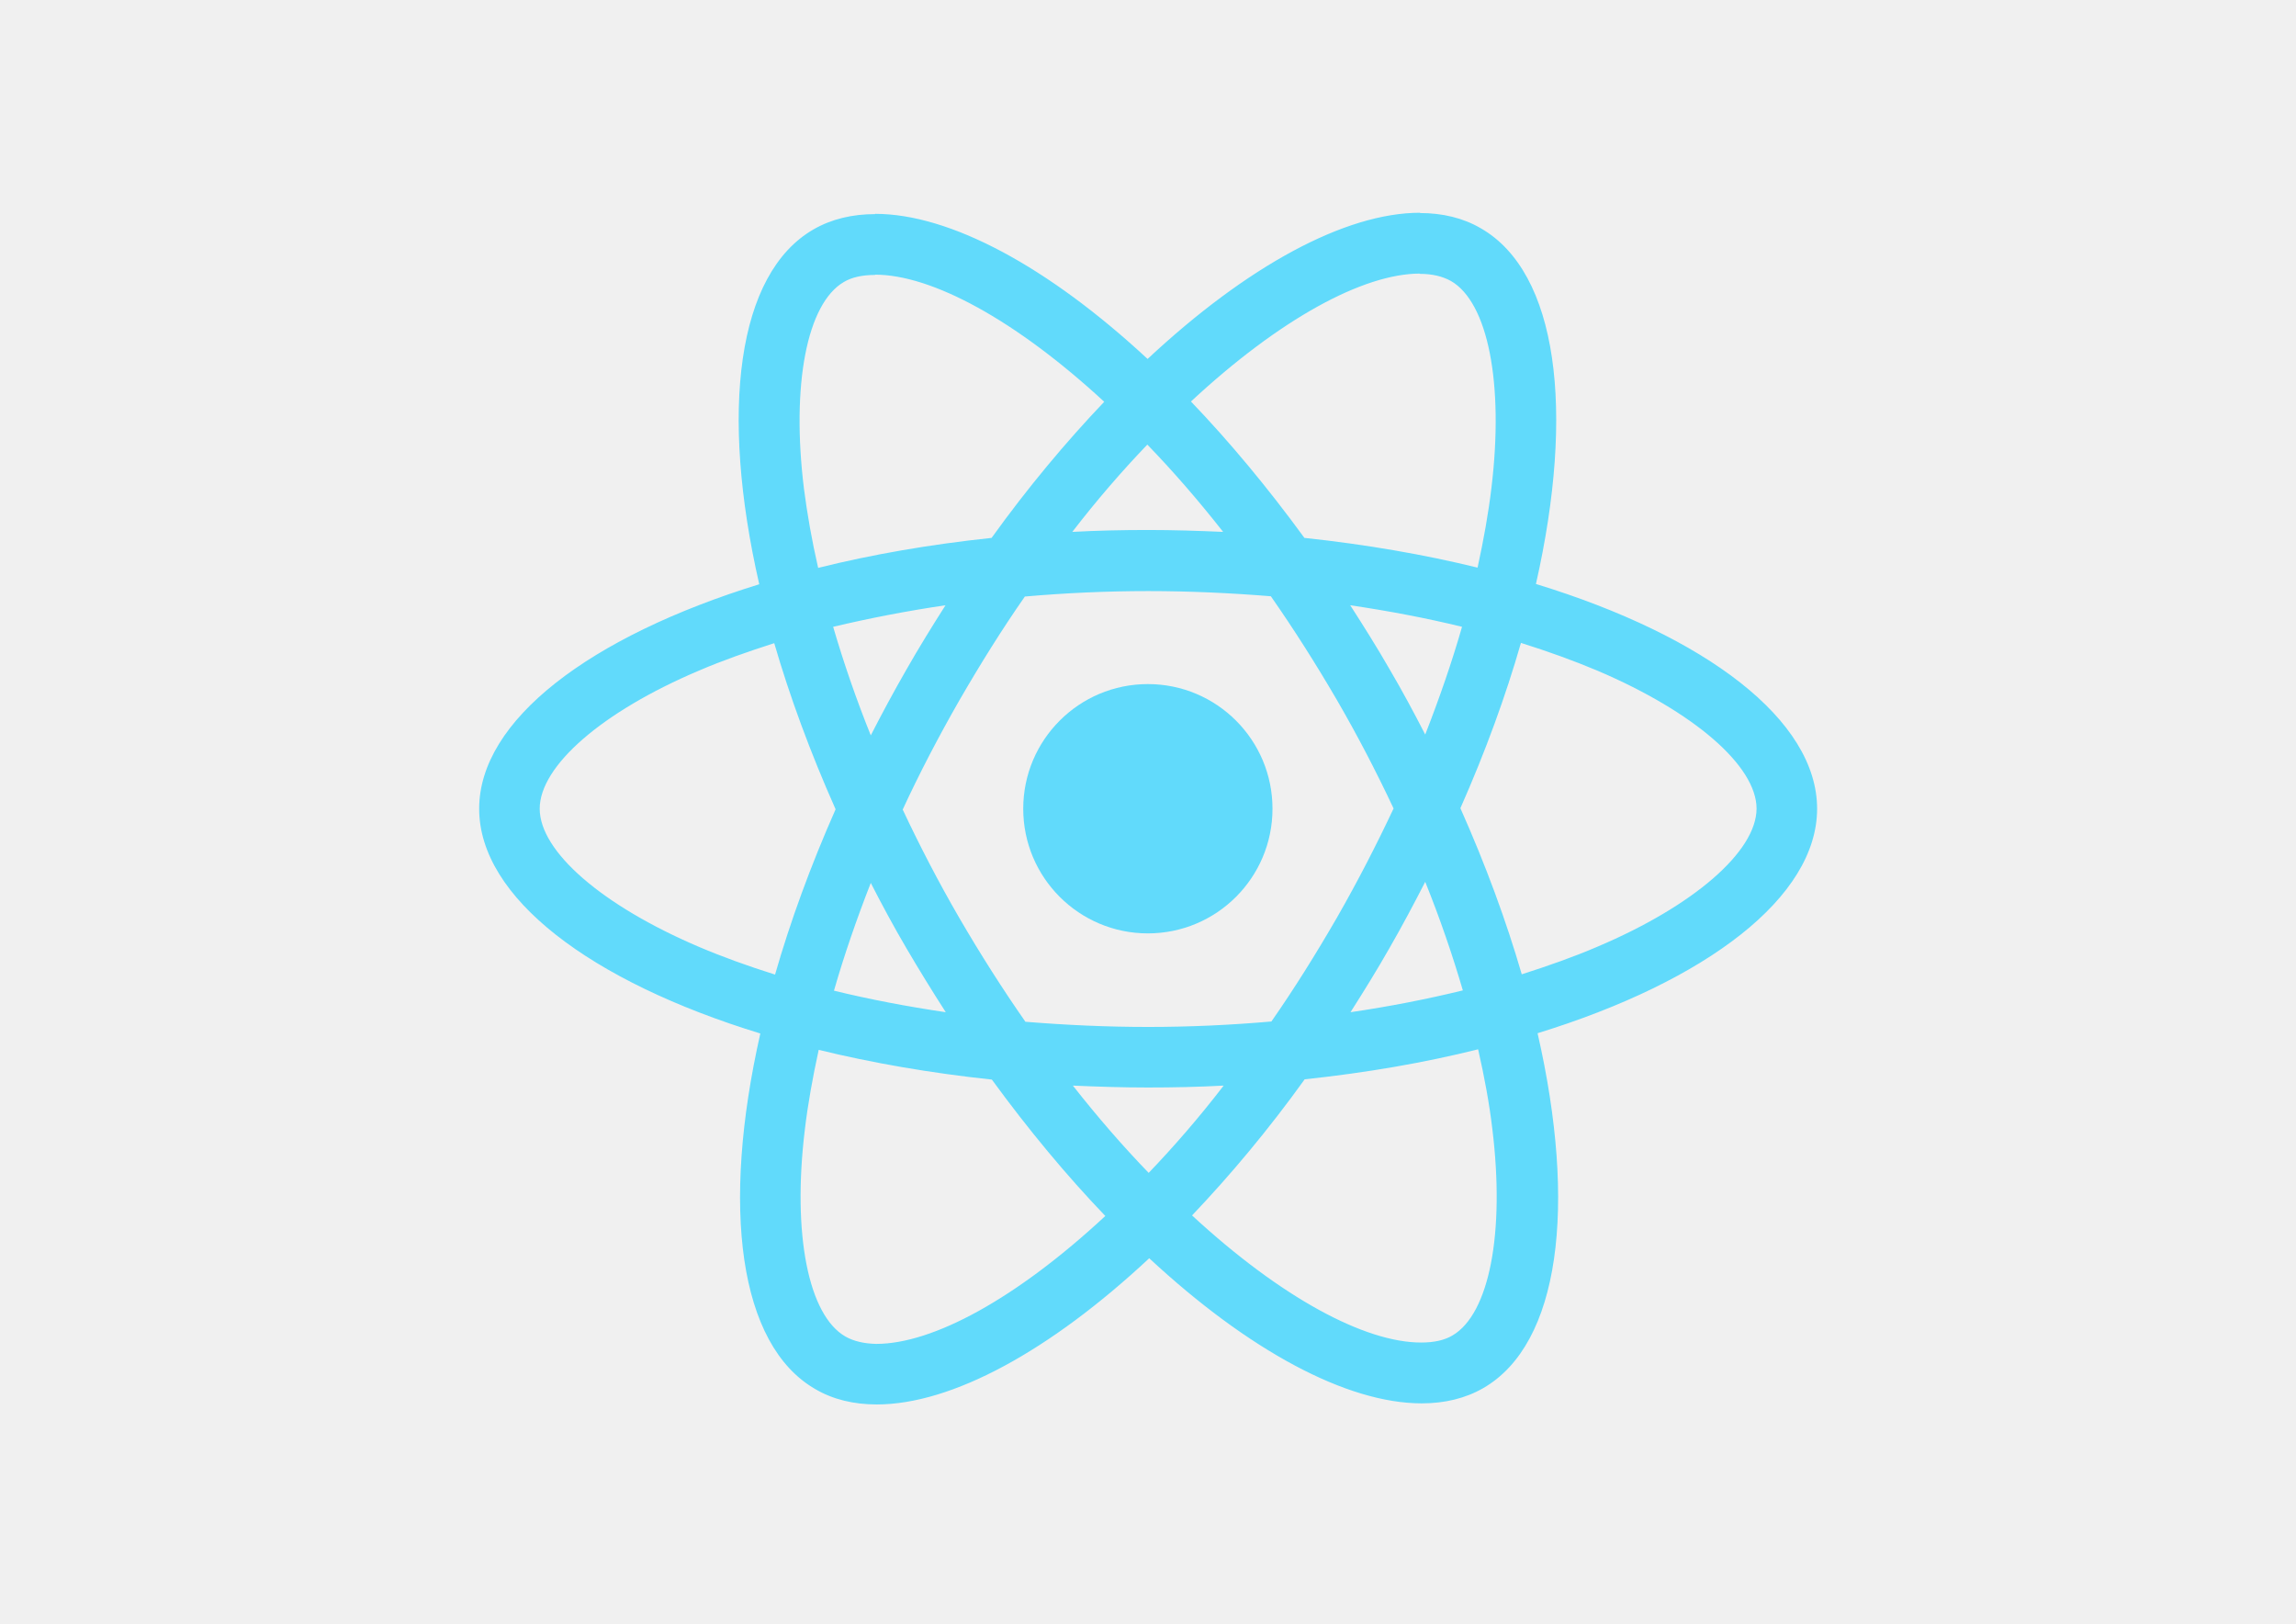
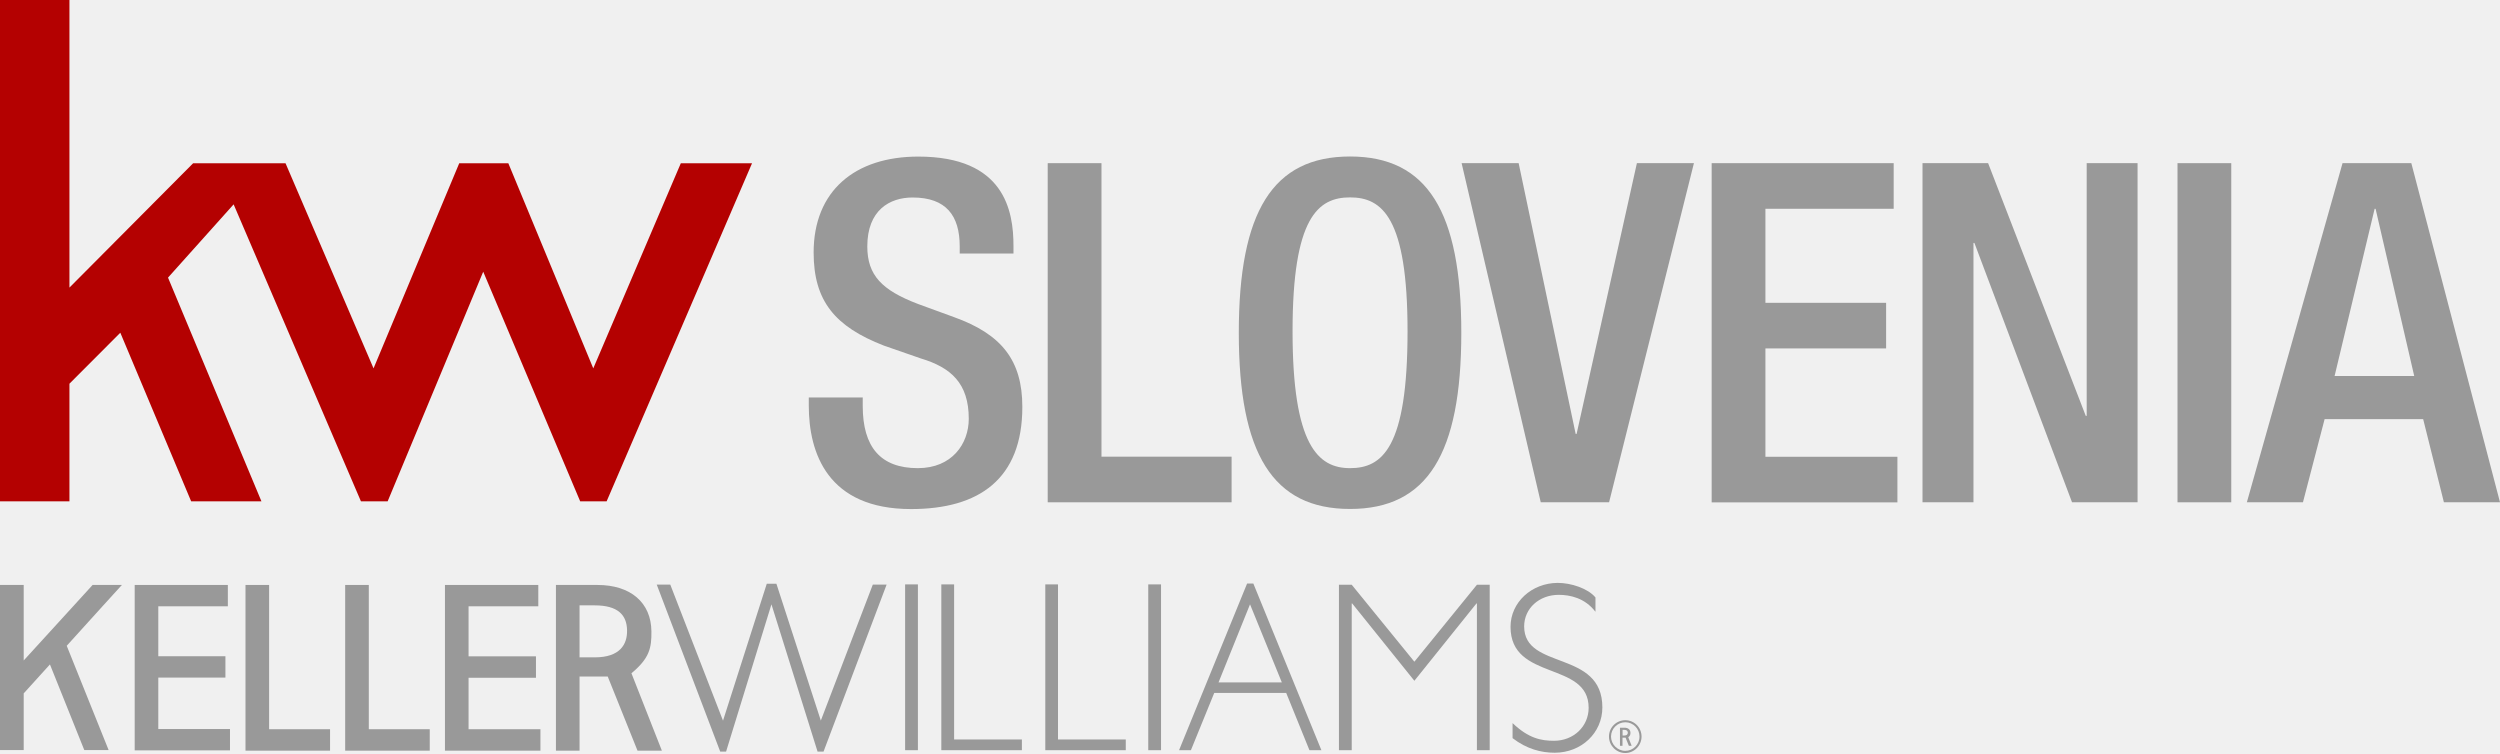
- <svg xmlns="http://www.w3.org/2000/svg" viewBox="0 0 841.9 595.3">
-   <g fill="#61DAFB">
-     <path d="M666.3 296.5c0-32.5-40.7-63.3-103.1-82.4 14.4-63.6 8-114.2-20.2-130.4-6.5-3.8-14.1-5.6-22.4-5.6v22.3c4.6 0 8.3.9 11.4 2.6 13.6 7.8 19.5 37.5 14.9 75.7-1.1 9.4-2.9 19.3-5.1 29.4-19.6-4.8-41-8.5-63.5-10.9-13.5-18.5-27.5-35.3-41.6-50 32.6-30.3 63.2-46.9 84-46.9V78c-27.5 0-63.5 19.6-99.9 53.6-36.4-33.8-72.4-53.2-99.9-53.2v22.3c20.7 0 51.4 16.5 84 46.6-14 14.7-28 31.4-41.3 49.9-22.6 2.4-44 6.1-63.6 11-2.3-10-4-19.7-5.2-29-4.7-38.2 1.1-67.9 14.6-75.8 3-1.8 6.9-2.6 11.5-2.6V78.5c-8.4 0-16 1.8-22.6 5.6-28.1 16.2-34.4 66.7-19.9 130.1-62.2 19.2-102.7 49.9-102.7 82.3 0 32.5 40.7 63.3 103.1 82.4-14.4 63.6-8 114.2 20.2 130.4 6.5 3.8 14.1 5.6 22.5 5.6 27.5 0 63.5-19.6 99.9-53.6 36.4 33.8 72.4 53.2 99.9 53.2 8.4 0 16-1.8 22.6-5.6 28.1-16.2 34.4-66.7 19.9-130.1 62-19.1 102.5-49.9 102.5-82.3zm-130.2-66.7c-3.7 12.9-8.3 26.2-13.5 39.5-4.1-8-8.4-16-13.1-24-4.6-8-9.5-15.8-14.4-23.4 14.2 2.1 27.9 4.7 41 7.9zm-45.8 106.5c-7.8 13.5-15.8 26.3-24.1 38.2-14.9 1.3-30 2-45.2 2-15.1 0-30.2-.7-45-1.9-8.3-11.9-16.4-24.6-24.2-38-7.6-13.1-14.5-26.4-20.8-39.8 6.2-13.4 13.2-26.8 20.7-39.9 7.8-13.5 15.8-26.3 24.1-38.2 14.9-1.3 30-2 45.2-2 15.1 0 30.2.7 45 1.9 8.3 11.9 16.4 24.6 24.2 38 7.6 13.1 14.5 26.4 20.8 39.8-6.3 13.4-13.2 26.8-20.7 39.9zm32.3-13c5.4 13.4 10 26.8 13.8 39.8-13.1 3.2-26.9 5.9-41.2 8 4.9-7.7 9.8-15.6 14.4-23.7 4.6-8 8.9-16.1 13-24.1zM421.2 430c-9.3-9.6-18.6-20.3-27.8-32 9 .4 18.2.7 27.5.7 9.4 0 18.7-.2 27.8-.7-9 11.7-18.3 22.4-27.5 32zm-74.4-58.9c-14.2-2.1-27.9-4.7-41-7.9 3.7-12.9 8.3-26.2 13.5-39.5 4.1 8 8.4 16 13.1 24 4.7 8 9.5 15.8 14.4 23.4zM420.7 163c9.3 9.6 18.6 20.3 27.8 32-9-.4-18.2-.7-27.5-.7-9.4 0-18.7.2-27.8.7 9-11.7 18.3-22.4 27.5-32zm-74 58.9c-4.9 7.7-9.8 15.6-14.4 23.7-4.6 8-8.9 16-13 24-5.4-13.4-10-26.8-13.8-39.8 13.1-3.1 26.9-5.8 41.2-7.9zm-90.5 125.2c-35.4-15.1-58.3-34.9-58.3-50.6 0-15.7 22.9-35.6 58.3-50.6 8.6-3.7 18-7 27.7-10.1 5.7 19.6 13.2 40 22.5 60.9-9.2 20.8-16.6 41.1-22.2 60.6-9.9-3.1-19.3-6.5-28-10.2zM310 490c-13.6-7.8-19.5-37.5-14.9-75.7 1.1-9.4 2.9-19.3 5.1-29.4 19.6 4.8 41 8.5 63.5 10.9 13.5 18.5 27.5 35.3 41.6 50-32.6 30.3-63.2 46.9-84 46.9-4.5-.1-8.3-1-11.3-2.7zm237.2-76.2c4.7 38.2-1.1 67.9-14.6 75.8-3 1.8-6.9 2.6-11.5 2.6-20.7 0-51.4-16.5-84-46.6 14-14.7 28-31.4 41.3-49.9 22.6-2.4 44-6.1 63.6-11 2.3 10.1 4.1 19.8 5.2 29.1zm38.5-66.7c-8.6 3.7-18 7-27.7 10.1-5.7-19.6-13.2-40-22.5-60.9 9.2-20.8 16.6-41.1 22.2-60.6 9.9 3.1 19.3 6.5 28.1 10.2 35.4 15.1 58.3 34.9 58.3 50.6-.1 15.7-23 35.6-58.4 50.6zM320.8 78.4z" />
-     <circle cx="420.9" cy="296.5" r="45.7" />
-     <path d="M520.5 78.1z" />
+ <svg xmlns="http://www.w3.org/2000/svg" width="166" height="50" viewBox="0 0 166 50" fill="none">
+   <g clip-path="url(#clip0_877_7979)">
+     <path d="M107.74 48.845V48.464H107.852C108.013 48.464 108.081 48.533 108.087 48.645C108.087 48.745 108.037 48.839 107.852 48.839H107.74V48.845ZM108.341 49.519L108.118 48.957C108.248 48.845 108.261 48.776 108.261 48.657C108.261 48.451 108.112 48.32 107.87 48.32H107.566V49.519H107.734V48.982H107.938L108.155 49.519H108.335H108.341Z" fill="#999999" />
+     <path d="M107.921 47.958C107.4 47.958 106.972 48.389 106.972 48.907C106.972 49.425 107.4 49.856 107.921 49.856C108.441 49.856 108.863 49.432 108.863 48.907C108.863 48.383 108.441 47.958 107.921 47.958ZM107.921 50C107.326 50 106.836 49.513 106.836 48.907C106.836 48.301 107.326 47.821 107.921 47.821C108.516 47.821 108.999 48.308 108.999 48.907C108.999 49.507 108.509 50 107.921 50Z" fill="#999999" />
+     <path d="M50.914 38.76L48.008 47.852L44.506 38.816H43.607L47.822 49.906H48.212L51.224 40.127L54.286 49.906H54.683L58.872 38.816H57.955L54.503 47.846L51.553 38.76H50.914Z" fill="#999999" />
+     <path d="M62.504 38.804V49.813H67.853V49.101H63.353V38.804H62.504Z" fill="#999999" />
+     <path d="M69.408 38.804V49.813H74.751V49.101H70.251V38.804H69.408Z" fill="#999999" />
+     <path d="M77.093 38.804H76.244V49.813H77.093V38.804Z" fill="#999999" />
+     <path d="M60.949 38.804H60.1V49.813H60.949V38.804Z" fill="#999999" />
+     <path d="M83.005 40.134L85.113 45.31H80.911L82.999 40.134H83.005ZM82.807 38.747L78.289 49.813H79.076L80.626 46.01H85.404L86.947 49.813H87.741L83.222 38.747H82.807Z" fill="#999999" />
+     <path d="M98.067 38.828L93.914 43.937L89.755 38.828H88.906V49.813H89.755V40.071H89.786L93.914 45.204L98.035 40.071H98.067V49.813H98.916V38.828H98.067Z" fill="#999999" />
+     <path d="M105.926 40.608C105.238 39.709 104.253 39.497 103.503 39.497C102.195 39.497 101.204 40.402 101.204 41.595C101.204 44.524 106.397 43.125 106.397 46.971C106.397 48.664 105.009 49.981 103.23 49.981C102.338 49.981 101.377 49.738 100.435 49.013V48.014C101.501 49.032 102.338 49.188 103.187 49.188C104.482 49.188 105.486 48.239 105.486 46.996C105.486 43.874 100.299 45.242 100.299 41.62C100.299 39.996 101.7 38.71 103.435 38.704C104.315 38.704 105.437 39.066 105.939 39.672V40.602L105.926 40.608Z" fill="#999999" />
+     <path d="M16.301 38.841V49.844H21.916V48.42H17.869V38.841H16.301Z" fill="#999999" />
+     <path d="M22.92 38.841V49.844H28.535V48.42H24.488V38.841H22.92Z" fill="#999999" />
+     <path d="M29.545 38.841V49.844H35.885V48.42H31.113V45.004H35.588V43.581H31.113V40.258H35.743V38.841H29.545Z" fill="#999999" />
+     <path d="M38.482 43.649V40.196H39.492C41.017 40.196 41.624 40.827 41.637 41.857C41.655 42.781 41.172 43.649 39.492 43.649H38.482ZM43.949 49.844L41.928 44.705C43.13 43.706 43.267 43.025 43.254 41.92C43.236 40.015 41.878 38.841 39.666 38.841H36.914V49.844H38.482V44.923C38.482 44.923 39.777 44.923 40.354 44.923L42.331 49.844H43.955H43.949Z" fill="#999999" />
+     <path d="M8.943 38.841V49.825H15.271V48.408H10.511V44.992H14.968V43.574H10.511V40.258H15.129V38.841H8.943Z" fill="#999999" />
+     <path d="M6.148 38.841L5.597 39.447L1.574 43.855V38.841H0V49.806H1.574V46.041L3.316 44.118L5.597 49.806H7.214L6.644 48.389L4.431 42.881L6.811 40.252L8.094 38.841H6.148Z" fill="#999999" />
+     <path d="M0 0V33.29H4.611V25.478L7.989 22.093L12.693 33.29H17.36L11.156 18.434L15.513 13.569L23.967 33.29H25.739L32.086 18.041L38.525 33.29H40.279L49.935 10.841H45.206L39.393 24.46L33.753 10.841H30.493L24.803 24.46L18.959 10.841H12.823L4.611 19.096V0H0Z" fill="#B40101" />
+     <path d="M57.285 26.383V26.952C57.285 29.693 58.475 31.085 60.948 31.085C63.204 31.085 64.326 29.474 64.326 27.807C64.326 25.441 63.136 24.398 61.134 23.798L58.692 22.949C55.438 21.688 54.025 19.983 54.025 16.767C54.025 12.664 56.777 10.397 60.973 10.397C66.7 10.397 67.295 13.994 67.295 16.33V16.835H63.725V16.361C63.725 14.313 62.82 13.114 60.595 13.114C59.064 13.114 57.589 13.963 57.589 16.361C57.589 18.284 58.562 19.265 60.936 20.176L63.347 21.057C66.508 22.193 67.883 23.929 67.883 27.02C67.883 31.816 65.002 33.802 60.496 33.802C54.955 33.802 53.703 30.08 53.703 26.927V26.39H57.273L57.285 26.383Z" fill="#999999" />
+     <path d="M69.568 10.834H73.138V30.323H81.778V33.352H69.568V10.834Z" fill="#999999" />
+     <path d="M82.256 22.093C82.256 14.05 84.512 10.391 89.644 10.391C94.775 10.391 97.031 14.05 97.031 22.093C97.031 30.136 94.775 33.795 89.644 33.795C84.512 33.795 82.256 30.136 82.256 22.093ZM93.461 22C93.461 14.431 91.769 13.107 89.644 13.107C87.518 13.107 85.826 14.431 85.826 22C85.826 29.568 87.518 31.085 89.644 31.085C91.769 31.085 93.461 29.761 93.461 22Z" fill="#999999" />
+     <path d="M97.051 10.834H100.838L104.624 28.812H104.686L108.69 10.834H112.477L106.843 33.352H102.306L97.051 10.834Z" fill="#999999" />
+     <path d="M113.654 10.834H125.74V13.863H117.224V20.107H125.238V23.136H117.224V30.33H125.988V33.358H113.654V10.834Z" fill="#999999" />
+     <path d="M127.66 10.834H132.011L138.494 27.613H138.556V10.834H141.934V33.352H137.583L131.1 16.13H131.038V33.352H127.654V10.834H127.66Z" fill="#999999" />
+     <path d="M144.586 10.834H148.156V33.352H144.586V10.834Z" fill="#999999" />
+     <path d="M155.544 10.834H160.112L166 33.352H162.275L160.899 27.832H154.354L152.916 33.352H149.191L155.544 10.834ZM160.304 24.966L157.738 13.863H157.676L155.017 24.966H160.31H160.304Z" fill="#999999" />
  </g>
+   <defs>
+     <clipPath id="clip0_877_7979">
+       <rect width="166" height="50" fill="white" />
+     </clipPath>
+   </defs>
</svg>
